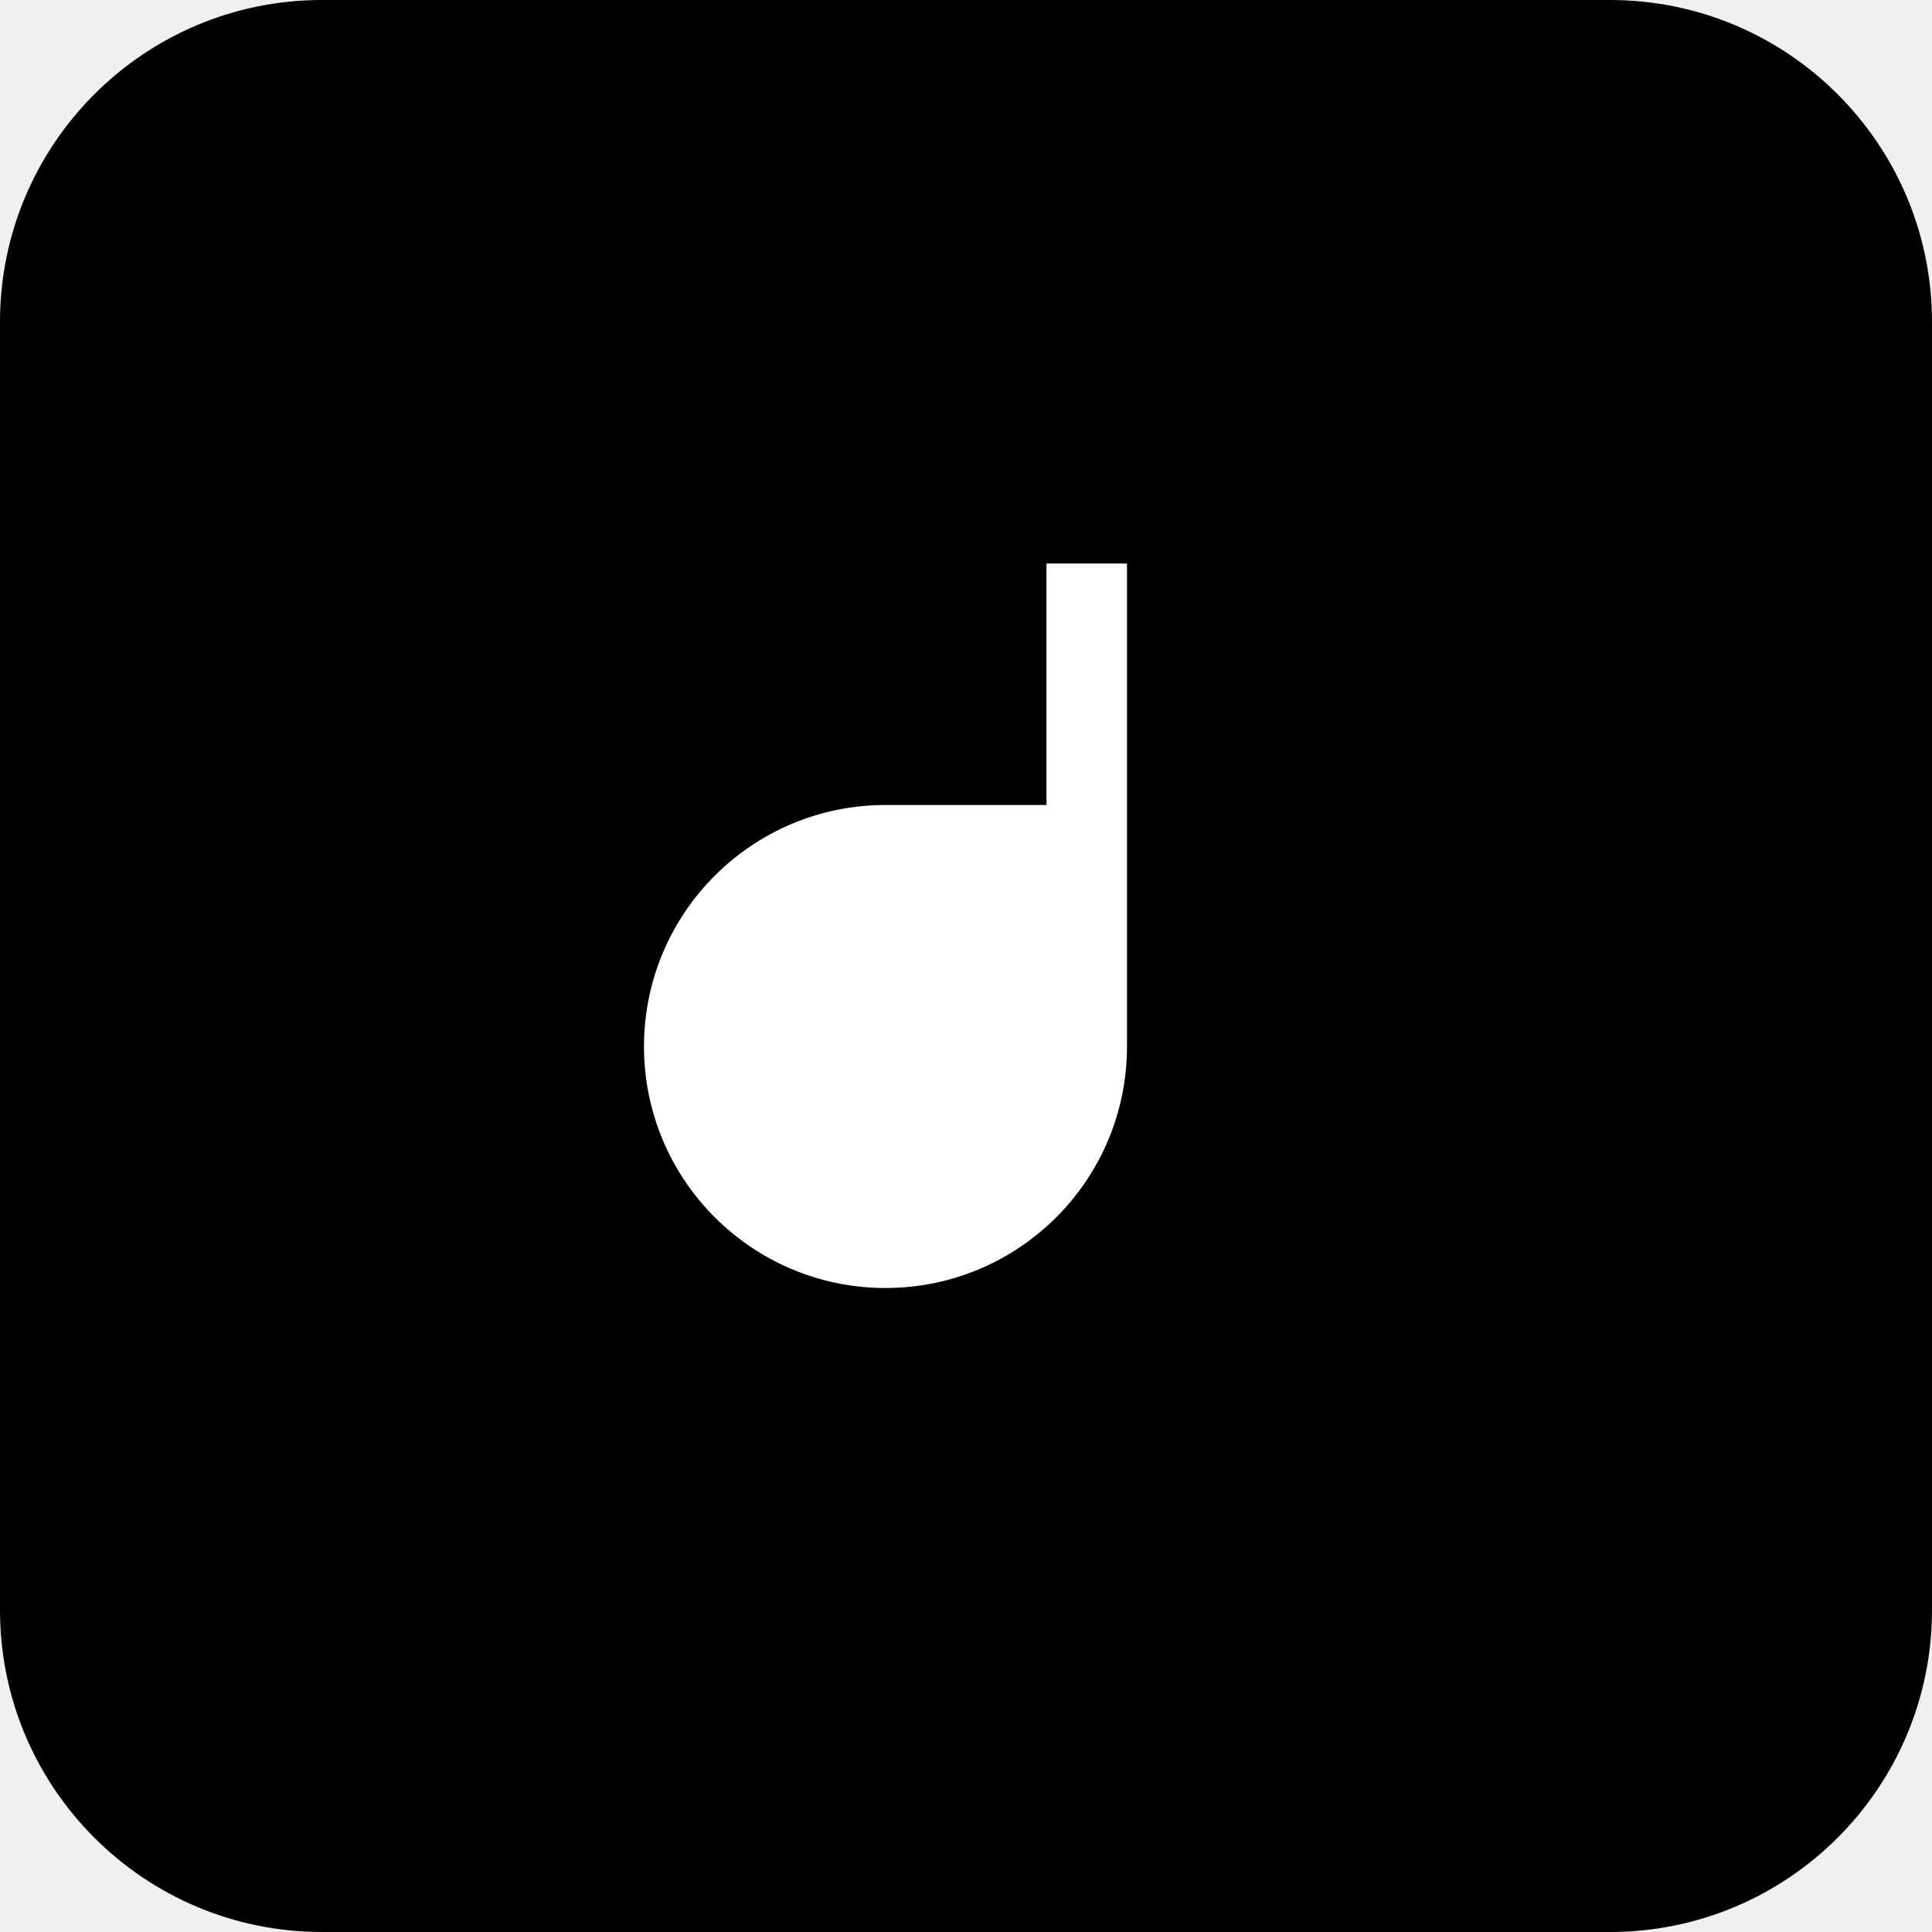
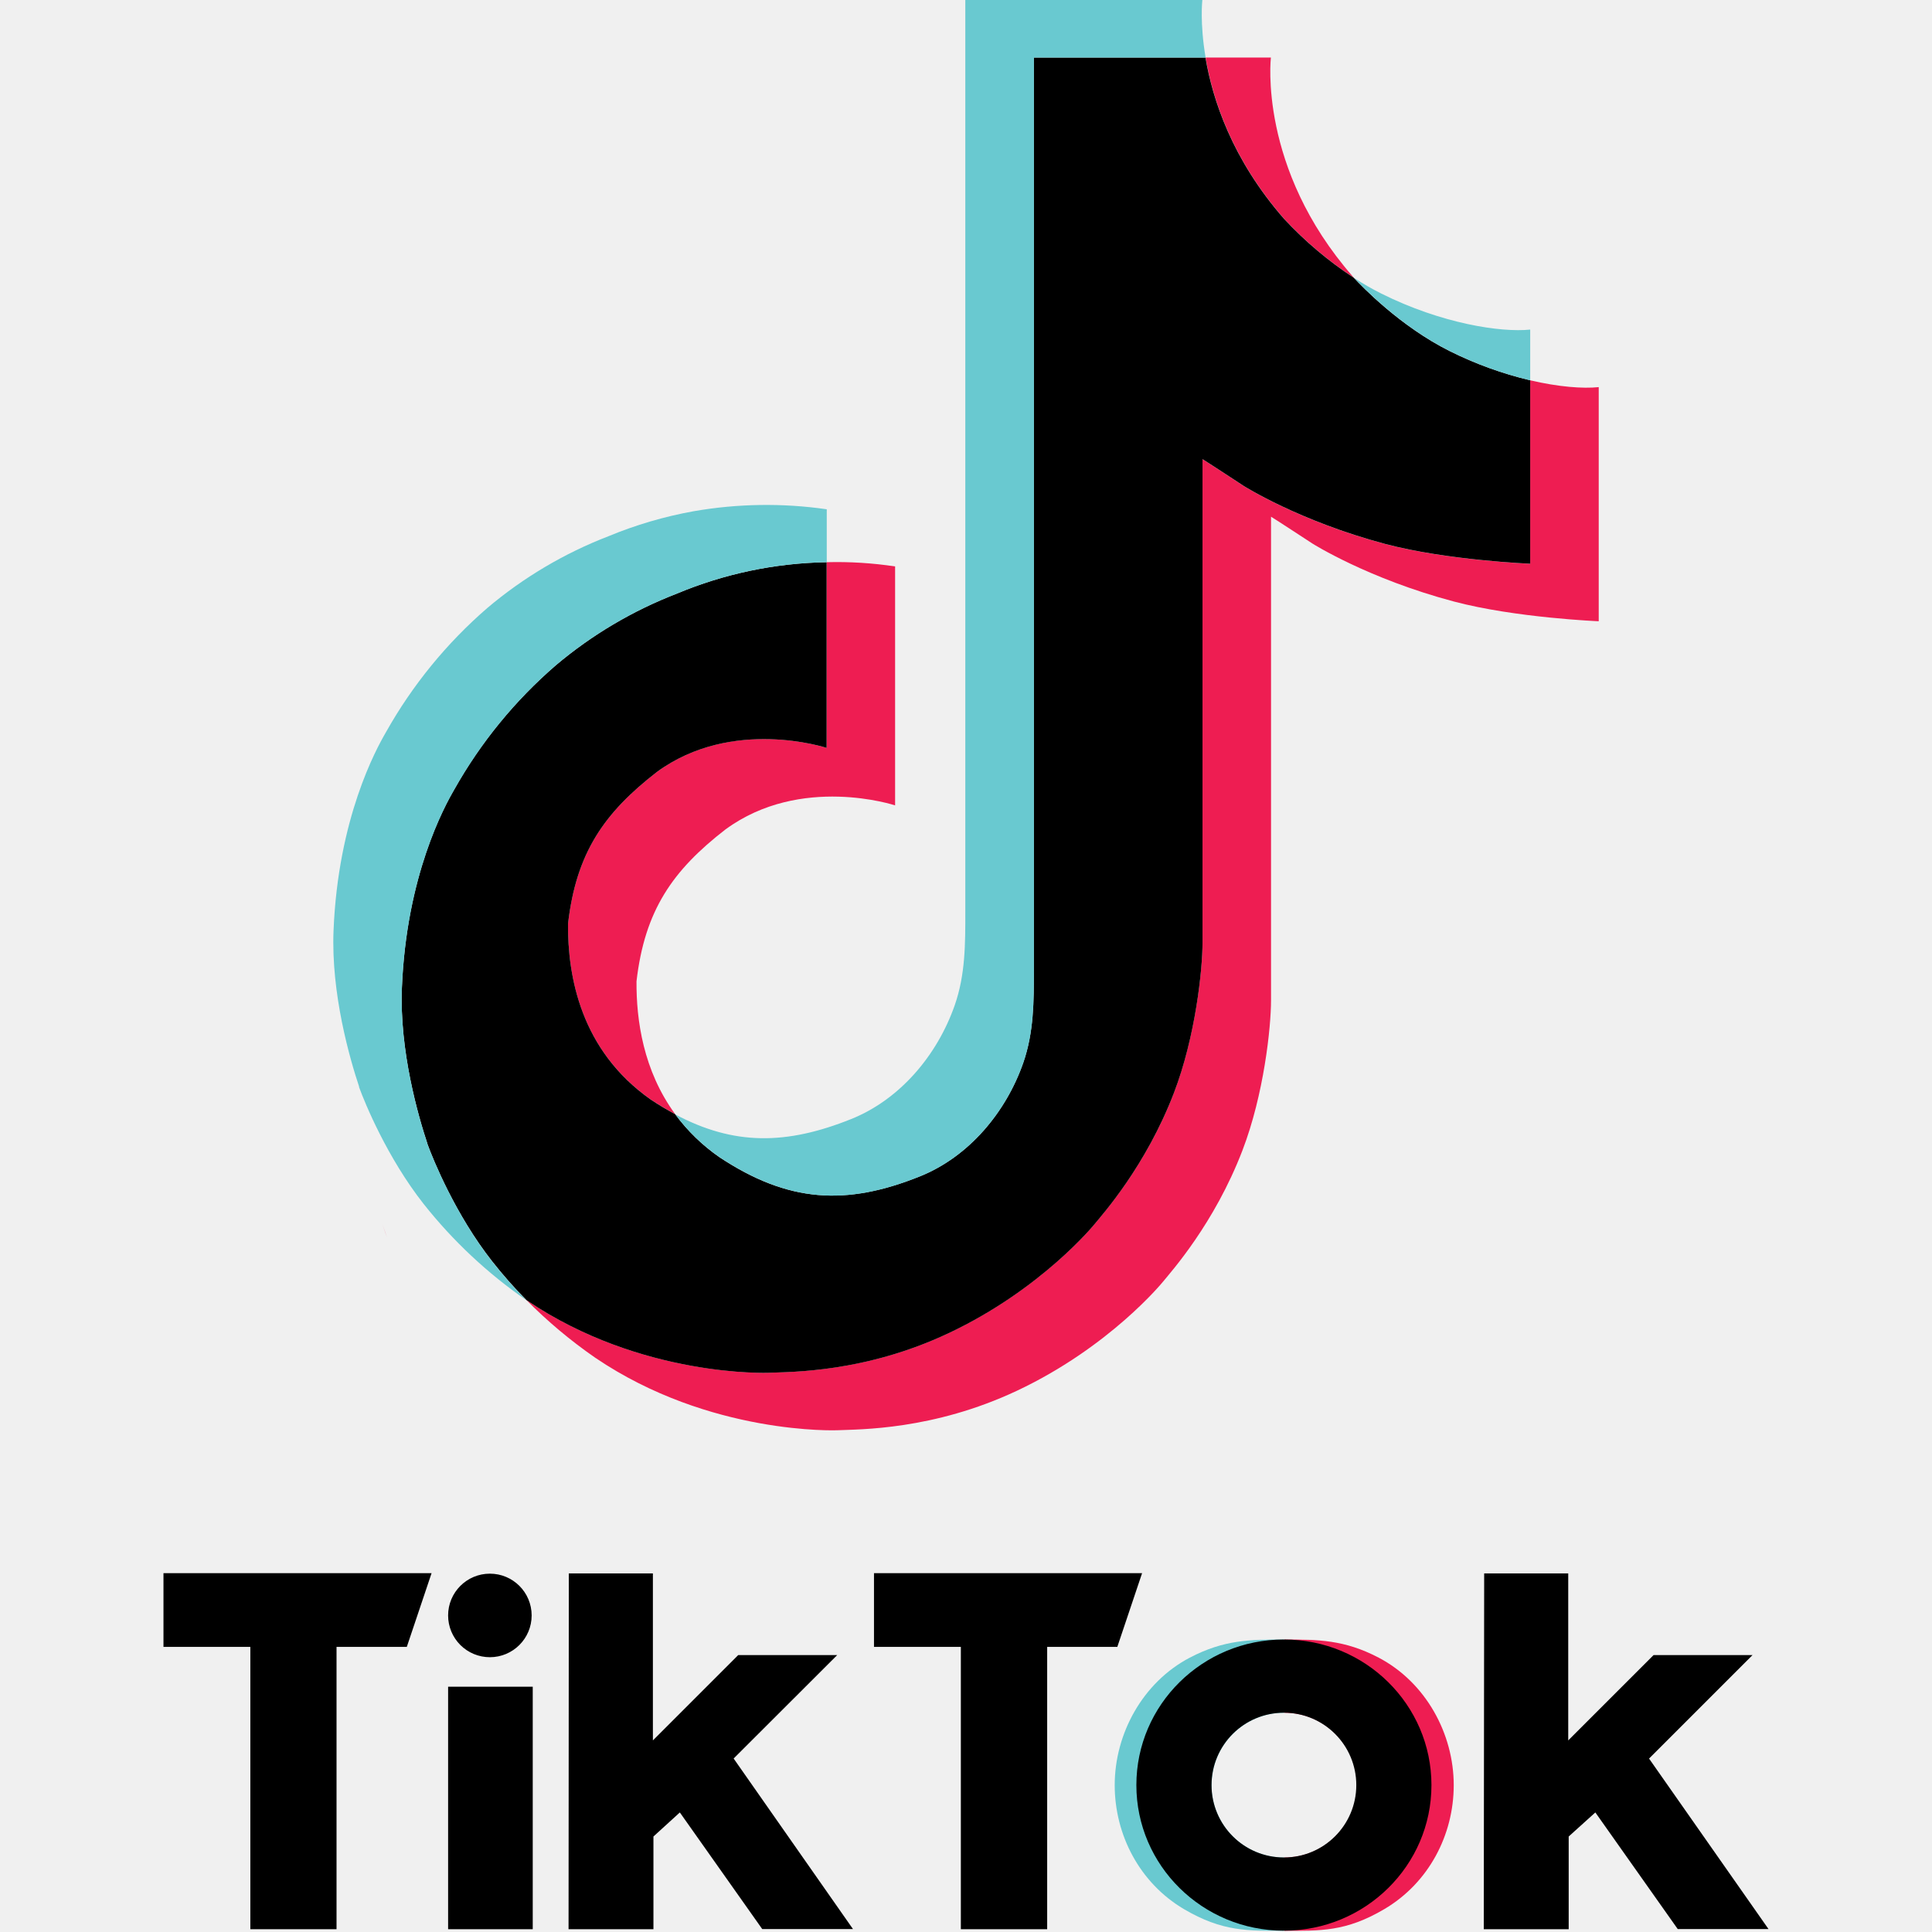
- <svg xmlns="http://www.w3.org/2000/svg" width="24" height="24" viewBox="0 0 24 24" fill="none">
-   <rect width="24" height="24" rx="4" fill="#000" />
-   <path d="M14 7v6a3 3 0 11-3-3h2V7h1z" fill="#fff" />
+ <svg xmlns="http://www.w3.org/2000/svg" width="800px" height="800px" viewBox="62.37 70.49 675.3 675.3">
+   <g fill="#ee1d52">
+     <path d="M196 498.32l1.64 4.63c-.21-.53-.81-2.15-1.64-4.63zM260.9 393.39c2.88-24.88 12.66-38.81 31.09-53.09 26.37-19.34 59.31-8.4 59.31-8.4V267a135.84 135.84 0 0 1 23.94 1.48V352s-32.93-10.94-59.3 8.41c-18.42 14.27-28.22 28.21-31.09 53.09-.09 13.51 2.34 31.17 13.53 46.44q-4.15-2.22-8.46-5.06c-24.65-17.27-29.14-43.18-29.02-61.49zM511.25 147c-18.14-20.74-25-41.68-27.48-56.39h22.82s-4.55 38.57 28.61 76.5l.46.51A132.76 132.76 0 0 1 511.25 147zM621.18 205.8v81.84s-29.12-1.19-50.67-6.91c-30.09-8-49.43-20.27-49.43-20.27s-13.36-8.75-14.44-9.36v169c0 9.41-2.47 32.91-10 52.51-9.83 25.64-25 42.47-27.79 45.91 0 0-18.45 22.75-51 38.07-29.34 13.82-55.1 13.47-62.8 13.82 0 0-44.53 1.84-84.6-25.33a169.63 169.63 0 0 1-24.16-20.26l.2.15c40.08 27.17 84.6 25.33 84.6 25.33 7.71-.35 33.47 0 62.8-13.82 32.52-15.32 51-38.07 51-38.07 2.76-3.44 18-20.27 27.79-45.92 7.51-19.59 10-43.1 10-52.51V231c1.08.62 14.43 9.37 14.43 9.37s19.35 12.28 49.44 20.27c21.56 5.72 50.67 6.91 50.67 6.91v-64.13c9.96 2.33 18.45 2.96 23.96 2.38z" />
+   </g>
+   <path d="M597.23 203.42v64.11s-29.11-1.19-50.67-6.91c-30.09-8-49.44-20.27-49.44-20.27s-13.35-8.75-14.43-9.37V400c0 9.41-2.47 32.92-10 52.51-9.83 25.65-25 42.48-27.79 45.92 0 0-18.46 22.75-51 38.07-29.33 13.82-55.09 13.47-62.8 13.82 0 0-44.52 1.84-84.6-25.33l-.2-.15a157.5 157.5 0 0 1-11.93-13.52c-12.79-16.27-20.63-35.51-22.6-41a.24.24 0 0 1 0-.07c-3.17-9.54-9.83-32.45-8.92-54.64 1.61-39.15 14.81-63.18 18.3-69.2A162.84 162.84 0 0 1 256.68 303a148.37 148.37 0 0 1 42.22-25 141.61 141.61 0 0 1 52.4-11v64.9s-32.94-10.9-59.3 8.4c-18.43 14.28-28.21 28.21-31.09 53.09-.12 18.31 4.37 44.22 29 61.5q4.31 2.85 8.46 5.06a65.85 65.85 0 0 0 15.5 15.05c24.06 15.89 44.22 17 70 6.68C401.06 474.78 414 459.23 420 442c3.77-10.76 3.72-21.59 3.72-32.79V90.61h60c2.48 14.71 9.34 35.65 27.48 56.39a132.76 132.76 0 0 0 24.41 20.62c2.64 2.85 16.14 16.94 33.47 25.59a130.62 130.62 0 0 0 28.15 10.21z" />
+   <path d="M187.89 450.39v.05l1.48 4.21c-.17-.49-.72-1.98-1.48-4.26z" fill="#69c9d0" />
+   <path d="M298.9 278a148.37 148.37 0 0 0-42.22 25 162.84 162.84 0 0 0-35.52 43.5c-3.49 6-16.69 30.05-18.3 69.2-.91 22.19 5.75 45.1 8.92 54.64a.24.24 0 0 0 0 .07c2 5.44 9.81 24.68 22.6 41a157.5 157.5 0 0 0 11.93 13.52 166.64 166.64 0 0 1-35.88-33.64c-12.68-16.13-20.5-35.17-22.54-40.79a1 1 0 0 1 0-.12v-.07c-3.18-9.53-9.86-32.45-8.93-54.67 1.61-39.15 14.81-63.18 18.3-69.2a162.68 162.68 0 0 1 35.52-43.5 148.13 148.13 0 0 1 42.22-25 144.63 144.63 0 0 1 29.78-8.75 148 148 0 0 1 46.57-.69V267a141.61 141.61 0 0 0-52.45 11z" fill="#69c9d0" />
+   <path d="M483.77 90.61h-60v318.61c0 11.2 0 22-3.72 32.79-6.06 17.22-18.95 32.77-36.13 39.67-25.79 10.36-45.95 9.21-70-6.68a65.85 65.85 0 0 1-15.54-15c20.49 10.93 38.83 10.74 61.55 1.62 17.17-6.9 30.08-22.45 36.12-39.68 3.78-10.76 3.73-21.59 3.73-32.78V70.49h82.85s-.93 7.92 1.14 20.12zM597.23 185.69v17.73a130.62 130.62 0 0 1-28.1-10.21c-17.33-8.65-30.83-22.74-33.47-25.59a93.69 93.69 0 0 0 9.52 5.48c21.07 10.52 41.82 13.66 52.05 12.59z" fill="#69c9d0" />
+   <path d="M486.85 701.51a22.75 22.75 0 0 1-1-6.73v-.16a24.53 24.53 0 0 0 1 6.89zM536.44 694.62v.16a23.07 23.07 0 0 1-1 6.73 24.89 24.89 0 0 0 1-6.89z" fill="none" />
+   <path d="M485.84 694.78a22.75 22.75 0 0 0 1 6.73 2.59 2.59 0 0 0 .14.45 25.28 25.28 0 0 0 24.16 17.8v25.59c-12.46 0-21.38.44-35-7.59-15.44-9.16-24.14-25.91-24.14-43.3 0-17.94 9.74-35.91 26.25-44.57 12-6.28 21.09-6.32 32.92-6.32v25.58a25.31 25.31 0 0 0-25.31 25.31z" fill="#69c9d0" />
+   <path d="M536.64 694.78a23.07 23.07 0 0 1-1 6.73c0 .15-.09.3-.14.45a25.3 25.3 0 0 1-24.16 17.8v25.59c12.45 0 21.38.44 34.95-7.59 15.49-9.16 24.21-25.91 24.21-43.3 0-17.94-9.74-35.91-26.25-44.57-12-6.28-21.09-6.32-32.91-6.32v25.58a25.31 25.31 0 0 1 25.3 25.31z" fill="#ee1d52" />
+   <path d="M119.51 620.36h93.71l-8.66 25.78H180v98.67h-30.13v-98.67h-30.36zm248.35 0v25.78h30.36v98.67h30.17v-98.67h24.52l8.66-25.78zm-134.25 29.38A14.6 14.6 0 1 0 219 635.15a14.59 14.59 0 0 0 14.61 14.59zM219 744.81h29.58v-84.75H219zM355 649h-34.6l-29.82 29.82v-58.36h-29.39l-.09 124.35h29.67v-32.4L300 704l28.8 40.77h31.72l-41.72-59.62zm283.77 36.17L674.94 649h-34.59l-29.83 29.82v-58.36h-29.38L581 744.81h29.68v-32.4L620 704l28.8 40.77h31.73zm-76.06 9.27c0 28.1-23.09 50.89-51.57 50.89s-51.57-22.79-51.57-50.89 23.09-50.89 51.57-50.89 51.57 22.8 51.57 50.91zm-26.27 0a25.3 25.3 0 1 0-25.3 25.3 25.3 25.3 0 0 0 25.3-25.28z" />
</svg>
